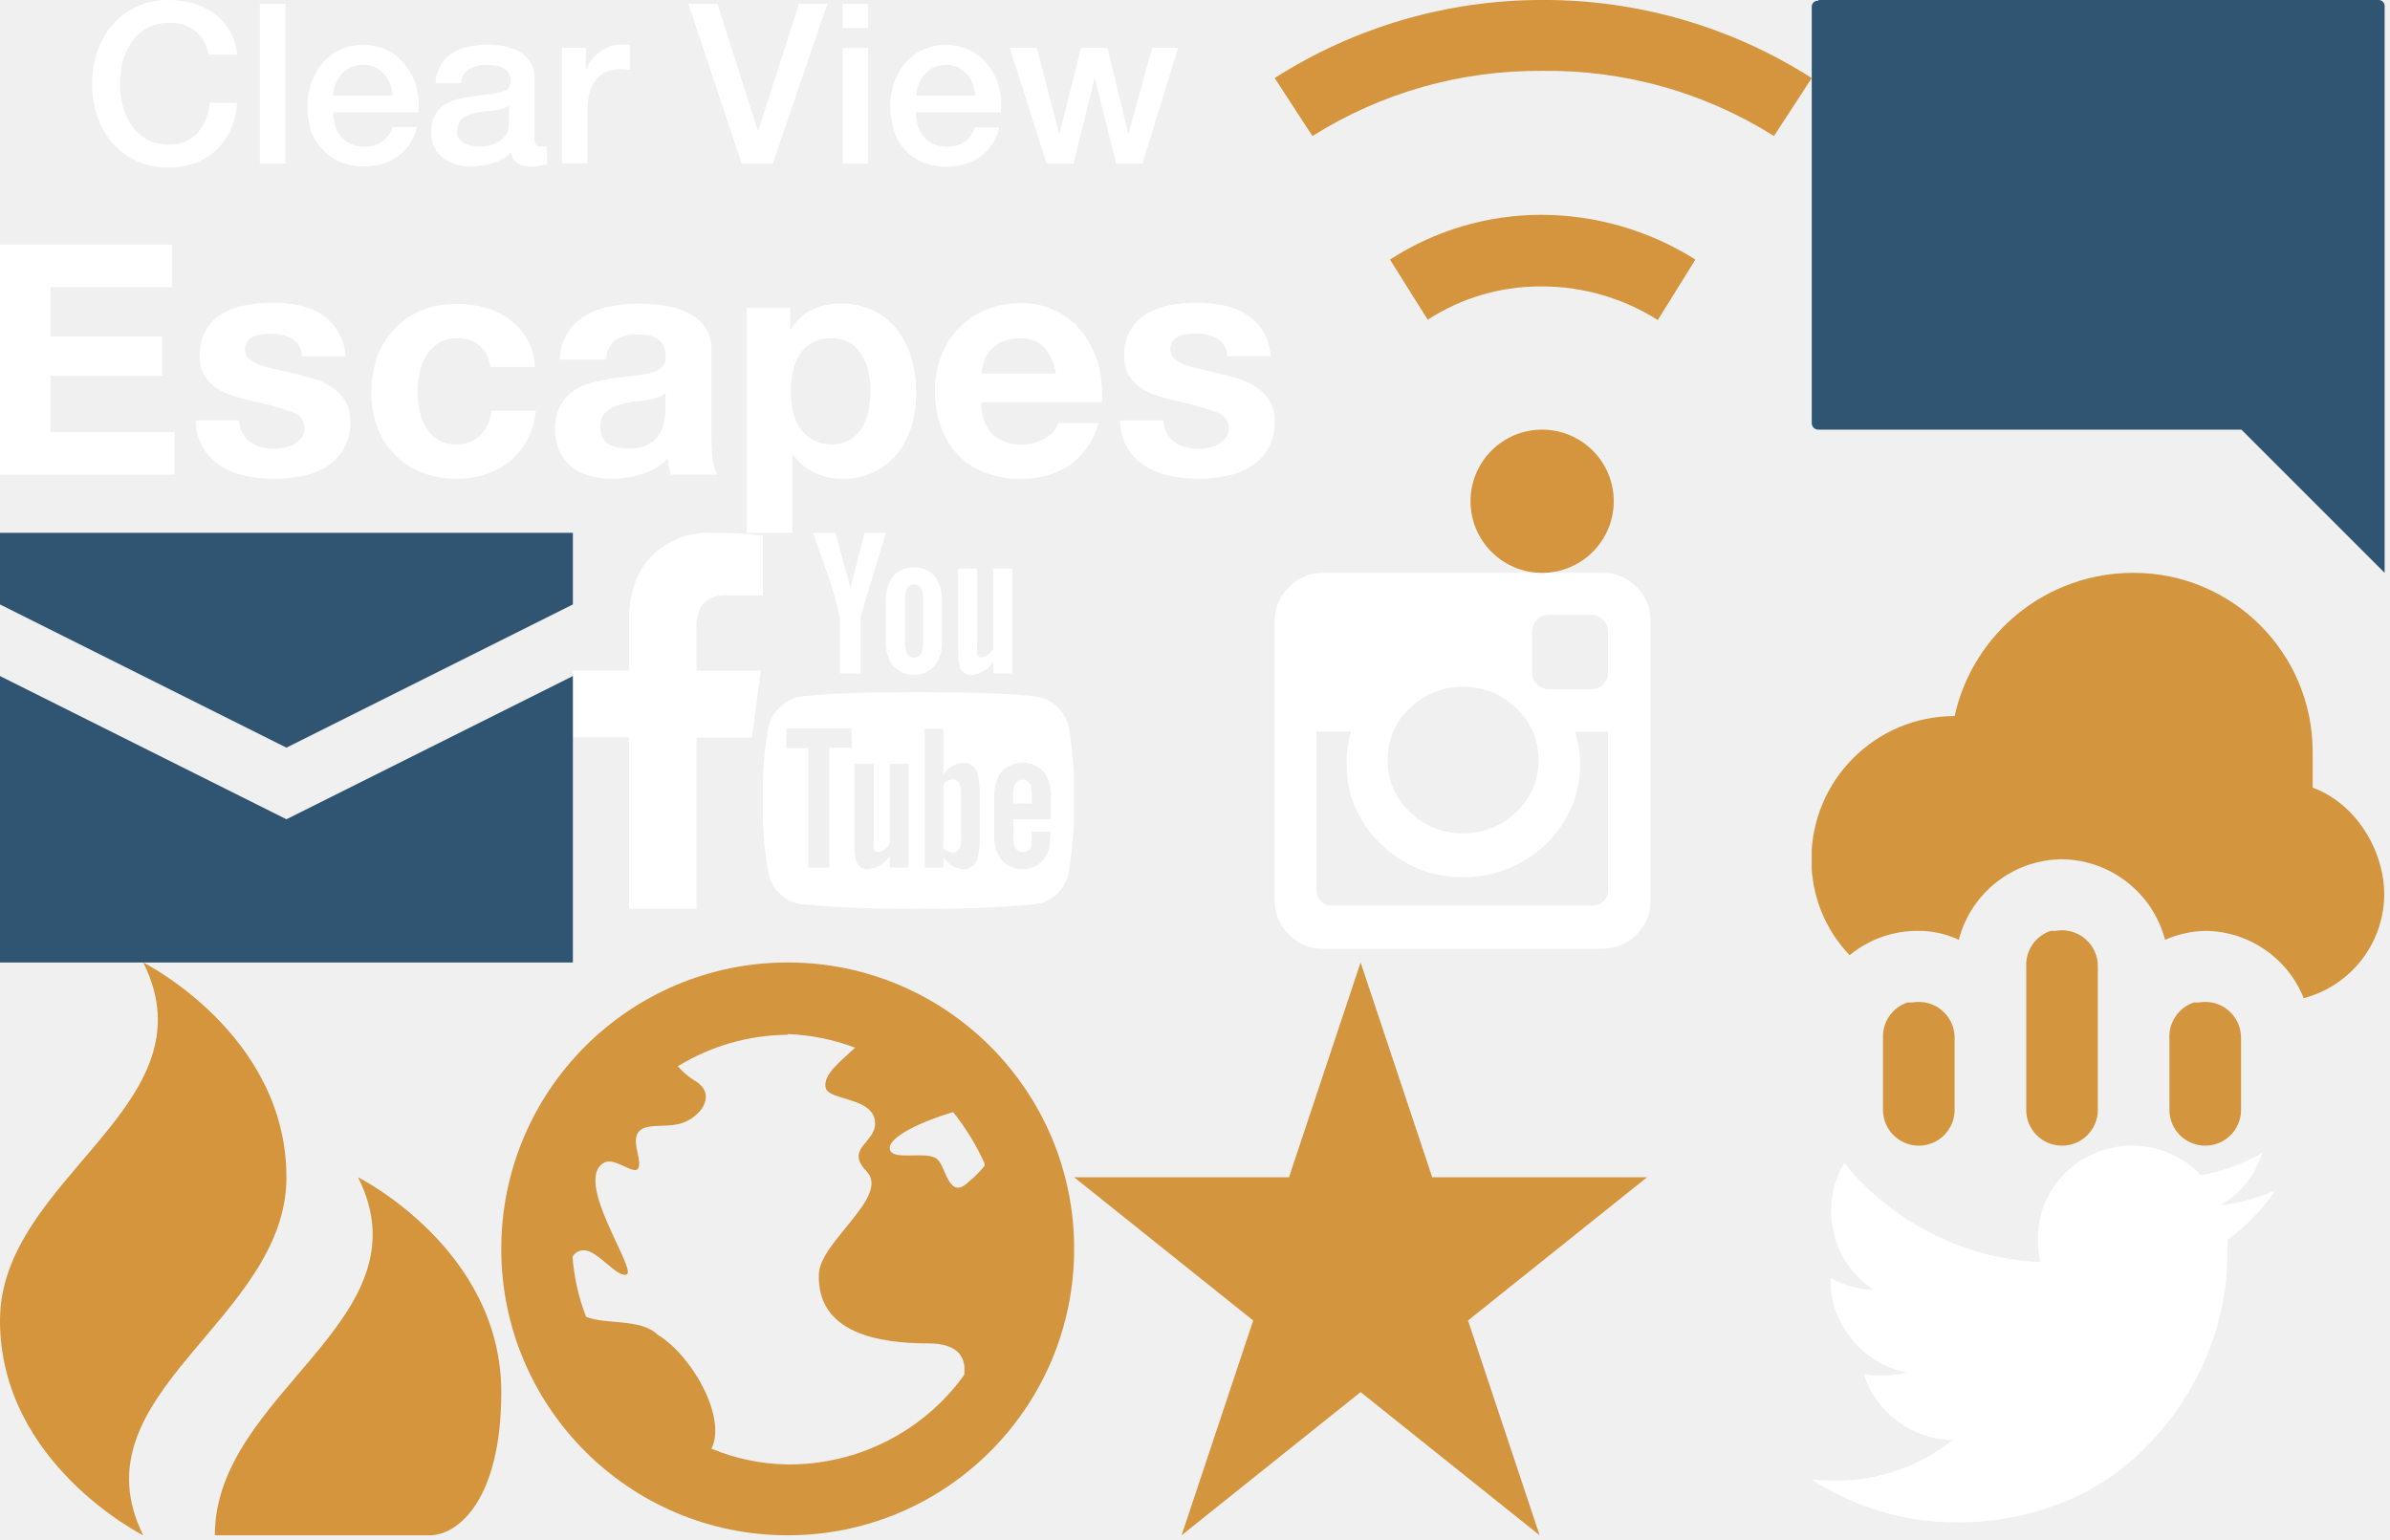
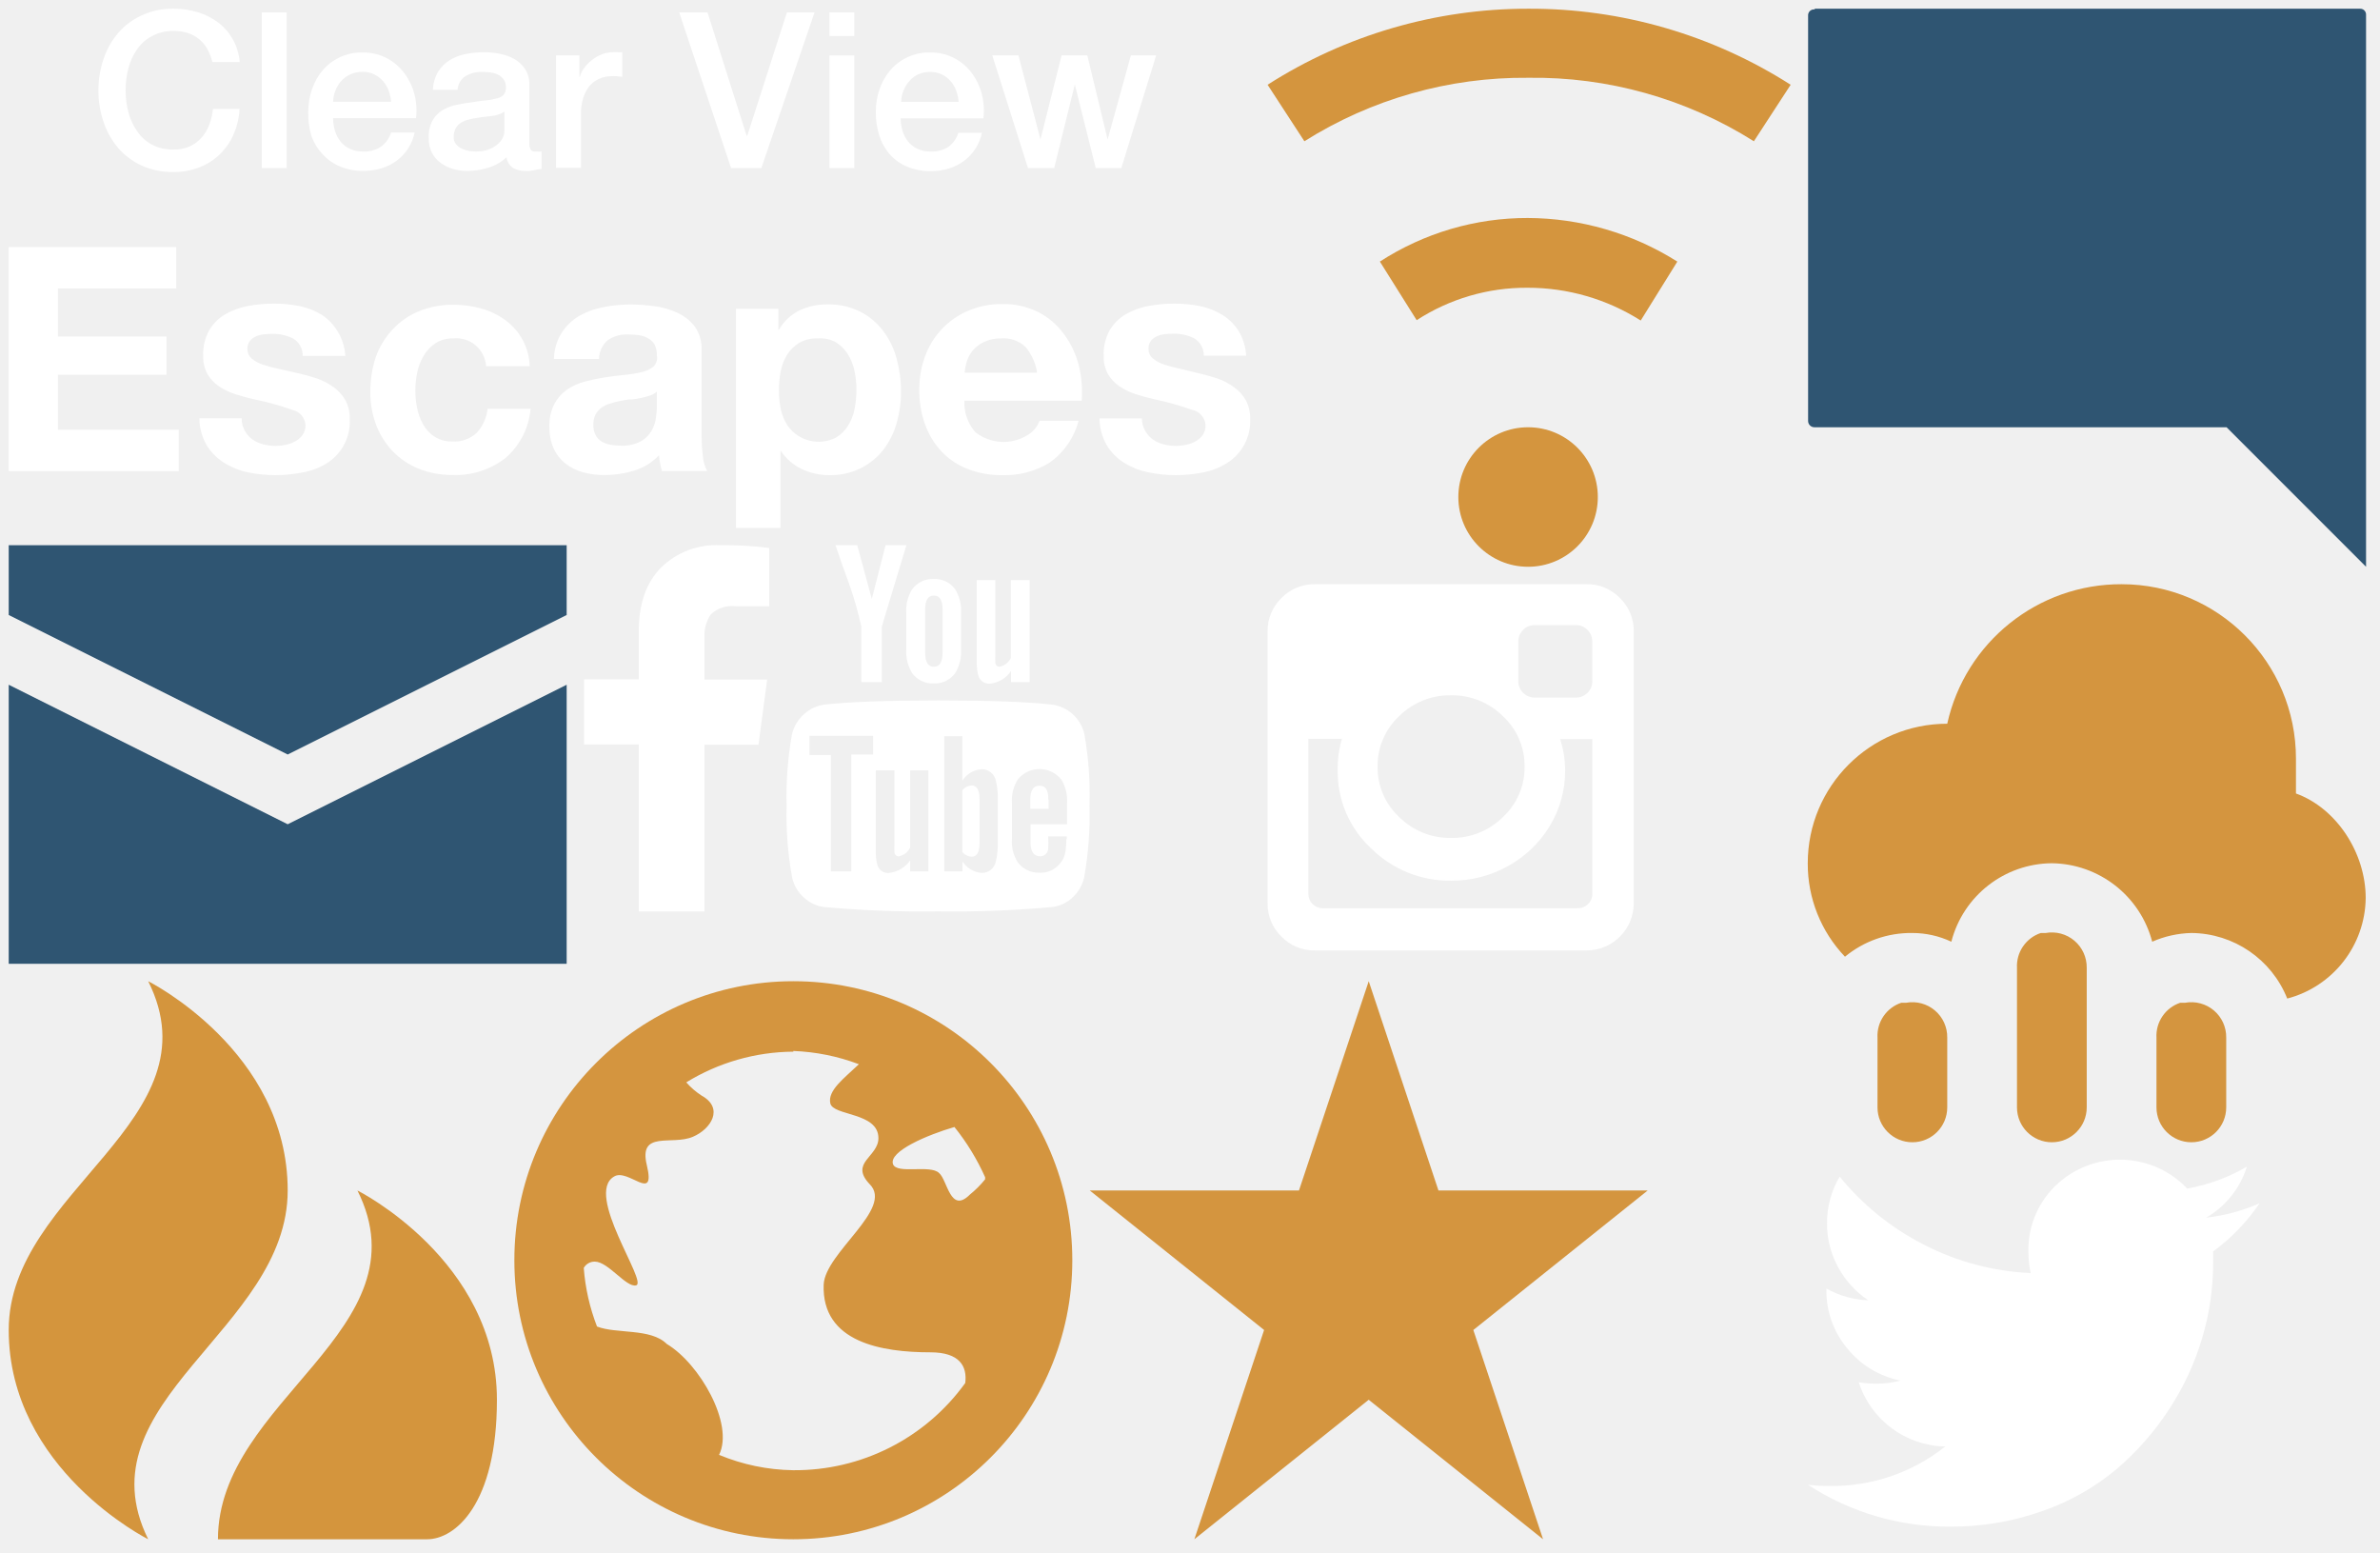
- <svg xmlns="http://www.w3.org/2000/svg" width="267" height="172" viewBox="0 0 267 172">
-   <svg id="clear-view-escapes" data-name="Layer 1" width="142.4" height="59.53" viewBox="0 0 142.4 59.53">
+ <svg xmlns="http://www.w3.org/2000/svg" width="273" height="178" viewBox="0 0 273 178">
+   <svg id="clear-view-escapes" data-name="Layer 1" width="144.4" height="61.53" viewBox="-1 -1 144.4 61.53">
    <defs>
      <style>.acls-1{fill:#fff}</style>
    </defs>
    <path class="acls-1" d="M19.5 27.52v4.75H5.93v5.51h12.45v4.39H5.93v6.3h13.85v4.75H.28v-25.7H19.5zM27.36 48.59a3 3 0 0 0 .88 1 3.78 3.78 0 0 0 1.24.56 5.84 5.84 0 0 0 1.46.18 5.46 5.46 0 0 0 1.13-.13 3.86 3.86 0 0 0 1.08-.4 2.47 2.47 0 0 0 .85-.75 1.89 1.89 0 0 0 .32-1.13 1.91 1.91 0 0 0-1.53-1.73 30.59 30.59 0 0 0-4.3-1.19q-1.12-.25-2.18-.59a7.38 7.38 0 0 1-1.89-.9 4.35 4.35 0 0 1-1.33-1.4 4 4 0 0 1-.5-2.07 5.6 5.6 0 0 1 .7-3 5.16 5.16 0 0 1 1.85-1.82 8.13 8.13 0 0 1 2.59-.94 15.92 15.92 0 0 1 3-.27 14.79 14.79 0 0 1 2.93.29 7.77 7.77 0 0 1 2.54 1 5.83 5.83 0 0 1 1.8 1.88 6.11 6.11 0 0 1 .89 2.82H34a2.24 2.24 0 0 0-1.12-2 5.1 5.1 0 0 0-2.37-.52 8.77 8.77 0 0 0-.94.05 3.15 3.15 0 0 0-.92.23 1.91 1.91 0 0 0-.7.52 1.38 1.38 0 0 0-.29.92 1.4 1.4 0 0 0 .5 1.12 3.88 3.88 0 0 0 1.31.7 16.38 16.38 0 0 0 1.85.49l2.18.49a21.57 21.57 0 0 1 2.18.61 7.2 7.2 0 0 1 1.89 1 4.63 4.63 0 0 1 1.33 1.48 4.34 4.34 0 0 1 .5 2.18 5.65 5.65 0 0 1-2.66 5.07A7.9 7.9 0 0 1 34 53.37a15.9 15.9 0 0 1-3.11.31 15.36 15.36 0 0 1-3.17-.32A8.35 8.35 0 0 1 25 52.27a6.17 6.17 0 0 1-2-2 6.25 6.25 0 0 1-.85-3.11H27a2.8 2.8 0 0 0 .36 1.43zM51.27 38a3.59 3.59 0 0 0-2.05.56A4.45 4.45 0 0 0 47.87 40a6.23 6.23 0 0 0-.74 1.94 10.54 10.54 0 0 0-.21 2.06 10.11 10.11 0 0 0 .21 2 6.32 6.32 0 0 0 .7 1.89 4 4 0 0 0 1.31 1.39 3.61 3.61 0 0 0 2 .54 3.75 3.75 0 0 0 2.83-1 4.86 4.86 0 0 0 1.24-2.75h4.93a8.43 8.43 0 0 1-2.88 5.65 9.29 9.29 0 0 1-6.08 1.94 10.16 10.16 0 0 1-3.83-.7 8.49 8.49 0 0 1-3-2 8.92 8.92 0 0 1-1.91-3 10.42 10.42 0 0 1-.68-3.83 12.4 12.4 0 0 1 .63-4 9 9 0 0 1 1.9-3.13 8.49 8.49 0 0 1 3-2.1 10.15 10.15 0 0 1 4-.76 11.63 11.63 0 0 1 3.19.43 8.49 8.49 0 0 1 2.73 1.31 6.79 6.79 0 0 1 2.83 5.31h-5A3.43 3.43 0 0 0 51.27 38zM62.82 40.33a5.93 5.93 0 0 1 .9-3 6.13 6.13 0 0 1 2-1.91 8.83 8.83 0 0 1 2.75-1 15.71 15.71 0 0 1 3.08-.31 20.85 20.85 0 0 1 2.84.2 8.72 8.72 0 0 1 2.63.77A5.18 5.18 0 0 1 79 36.67a4.47 4.47 0 0 1 .76 2.72v9.68a19.49 19.49 0 0 0 .14 2.41 4.34 4.34 0 0 0 .5 1.73h-5.19a6.77 6.77 0 0 1-.21-.88 7.44 7.44 0 0 1-.13-.92A6.64 6.64 0 0 1 72 53.17a11.55 11.55 0 0 1-3.38.5 9.1 9.1 0 0 1-2.48-.32 5.68 5.68 0 0 1-2-1 4.69 4.69 0 0 1-1.35-1.73 5.84 5.84 0 0 1-.49-2.48 5.42 5.42 0 0 1 .56-2.61 4.66 4.66 0 0 1 1.44-1.64 6.44 6.44 0 0 1 2-.92 21.75 21.75 0 0 1 2.29-.49q1.15-.18 2.27-.29a13.74 13.74 0 0 0 2-.32 3.43 3.43 0 0 0 1.37-.63 1.38 1.38 0 0 0 .4-1.24 2.72 2.72 0 0 0-.27-1.31 2 2 0 0 0-.72-.69 2.86 2.86 0 0 0-1-.36 8.61 8.61 0 0 0-1.28-.09 3.88 3.88 0 0 0-2.37.65 2.89 2.89 0 0 0-1 2.16h-5.17zm11.8 3.78a2.28 2.28 0 0 1-.81.45 8.28 8.28 0 0 1-1 .27c-.41.07-.81.17-1.2.17s-.82.11-1.22.18a9.24 9.24 0 0 0-1.13.29 3.34 3.34 0 0 0-1 .49 2.3 2.3 0 0 0-.67.77 2.49 2.49 0 0 0-.25 1.19 2.4 2.4 0 0 0 .25 1.15 1.93 1.93 0 0 0 .68.74 2.9 2.9 0 0 0 1 .38 6.48 6.48 0 0 0 1.19.11 4.51 4.51 0 0 0 2.34-.5 3.36 3.36 0 0 0 1.22-1.21 3.87 3.87 0 0 0 .49-1.42 10.06 10.06 0 0 0 .12-1.17v-1.89zM88.56 34.6V37h.07A5.62 5.62 0 0 1 91 34.78a7.29 7.29 0 0 1 3.17-.68 8.07 8.07 0 0 1 3.78.83 7.82 7.82 0 0 1 2.63 2.2 9.31 9.31 0 0 1 1.55 3.19 14.19 14.19 0 0 1 .5 3.8 12.82 12.82 0 0 1-.5 3.6 9.18 9.18 0 0 1-1.53 3.06 7.58 7.58 0 0 1-2.6 2.11 7.69 7.69 0 0 1-3.58.79 7.23 7.23 0 0 1-3.18-.7 6 6 0 0 1-2.39-2.07h-.04v8.82H83.7V34.6h4.86zm6.64 14.76A4.09 4.09 0 0 0 96.56 48a5.43 5.43 0 0 0 .74-1.89 11.19 11.19 0 0 0 .22-2.2 10.32 10.32 0 0 0-.23-2.2 5.86 5.86 0 0 0-.77-1.92 4.33 4.33 0 0 0-1.39-1.37 3.87 3.87 0 0 0-2.08-.42 3.94 3.94 0 0 0-2.11.52 4.22 4.22 0 0 0-1.37 1.35 5.6 5.6 0 0 0-.74 1.91 11.3 11.3 0 0 0-.2 2.22 10.31 10.31 0 0 0 .23 2.2 5.69 5.69 0 0 0 .76 1.8 4.36 4.36 0 0 0 5.58 1.36zM111.15 48.75a5.24 5.24 0 0 0 6 .34 3.21 3.21 0 0 0 1.37-1.64H123a8.54 8.54 0 0 1-3.31 4.79 9.75 9.75 0 0 1-5.4 1.44 10.6 10.6 0 0 1-4-.7 8.22 8.22 0 0 1-3-2 9 9 0 0 1-1.89-3.09 11.34 11.34 0 0 1-.67-4 10.84 10.84 0 0 1 .68-3.89 9 9 0 0 1 4.95-5.18 9.63 9.63 0 0 1 3.87-.76 8.84 8.84 0 0 1 4.14.92 8.26 8.26 0 0 1 2.9 2.46A10.14 10.14 0 0 1 123 41a13.14 13.14 0 0 1 .36 4.14H109.9a5.16 5.16 0 0 0 1.25 3.61zm5.78-9.75a3.59 3.59 0 0 0-2.79-1 4.45 4.45 0 0 0-2 .41 3.89 3.89 0 0 0-1.3 1 3.77 3.77 0 0 0-.68 1.3 5.83 5.83 0 0 0-.23 1.22h8.31a5.91 5.91 0 0 0-1.31-2.93zM130.64 48.59a3 3 0 0 0 .88 1 3.78 3.78 0 0 0 1.24.56 5.83 5.83 0 0 0 1.46.18 5.46 5.46 0 0 0 1.13-.13 3.86 3.86 0 0 0 1.08-.4 2.47 2.47 0 0 0 .81-.72 1.89 1.89 0 0 0 .32-1.13 1.91 1.91 0 0 0-1.56-1.76 30.55 30.55 0 0 0-4.22-1.19q-1.11-.25-2.18-.59a7.39 7.39 0 0 1-1.89-.9 4.36 4.36 0 0 1-1.33-1.4 4 4 0 0 1-.5-2.07 5.6 5.6 0 0 1 .7-3 5.18 5.18 0 0 1 1.85-1.82 8.13 8.13 0 0 1 2.59-.94 15.91 15.91 0 0 1 3-.27 14.79 14.79 0 0 1 2.93.29 7.77 7.77 0 0 1 2.54 1 5.84 5.84 0 0 1 1.85 1.82 6.11 6.11 0 0 1 .88 2.86h-4.86a2.24 2.24 0 0 0-1.12-2 5.1 5.1 0 0 0-2.37-.52 8.77 8.77 0 0 0-.94.05 3.15 3.15 0 0 0-.92.23 1.9 1.9 0 0 0-.7.52 1.38 1.38 0 0 0-.29.92 1.4 1.4 0 0 0 .5 1.12 3.87 3.87 0 0 0 1.31.7 16.33 16.33 0 0 0 1.85.49l2.1.51a21.57 21.57 0 0 1 2.18.61 7.18 7.18 0 0 1 1.89 1 4.63 4.63 0 0 1 1.33 1.48 4.33 4.33 0 0 1 .5 2.18 5.65 5.65 0 0 1-2.68 5.04 7.89 7.89 0 0 1-2.72 1.06 15.9 15.9 0 0 1-3.11.31 15.35 15.35 0 0 1-3.17-.32 8.35 8.35 0 0 1-2.75-1.08 6.18 6.18 0 0 1-2-2 6.25 6.25 0 0 1-.85-3.11h4.86a2.8 2.8 0 0 0 .38 1.42zM23.64 6.29a6.36 6.36 0 0 0-.55-1.43 4 4 0 0 0-.9-1.12A4 4 0 0 0 20.9 3a5.11 5.11 0 0 0-1.71-.26 5 5 0 0 0-2.46.58A4.84 4.84 0 0 0 15 4.85a6.93 6.93 0 0 0-1 2.19 10.16 10.16 0 0 0 0 5 6.92 6.92 0 0 0 1 2.19 4.83 4.83 0 0 0 1.69 1.54 5 5 0 0 0 2.46.57A4.44 4.44 0 0 0 21 16a4.12 4.12 0 0 0 1.38-1 4.71 4.71 0 0 0 .9-1.49 7.13 7.13 0 0 0 .43-1.83h3.05a8.48 8.48 0 0 1-.69 2.93 7.17 7.17 0 0 1-1.59 2.29 7 7 0 0 1-2.35 1.49 8.14 8.14 0 0 1-3 .53 8.43 8.43 0 0 1-3.59-.74 7.88 7.88 0 0 1-2.69-2 9 9 0 0 1-1.69-3 11 11 0 0 1-.59-3.63 11 11 0 0 1 .59-3.6 9 9 0 0 1 1.69-3 8 8 0 0 1 2.69-2 8.29 8.29 0 0 1 3.65-.76A9.46 9.46 0 0 1 22 .6a7.31 7.31 0 0 1 2.34 1.2A6.23 6.23 0 0 1 26 3.72a6.66 6.66 0 0 1 .78 2.58h-3.14zM29.31.62h2.85v17.85h-2.85V.62zM37.49 12.74a5 5 0 0 0 .21 1.45 3.57 3.57 0 0 0 .64 1.23 3.06 3.06 0 0 0 1.08.84 3.54 3.54 0 0 0 1.55.31A3.42 3.42 0 0 0 43 16a3.17 3.17 0 0 0 1.14-1.61h2.7a5.36 5.36 0 0 1-2.1 3.26 5.71 5.71 0 0 1-1.74.85 7 7 0 0 1-2 .29 6.85 6.85 0 0 1-2.7-.5 5.58 5.58 0 0 1-2-1.4 5.93 5.93 0 0 1-1.3-2.12 8.74 8.74 0 0 1-.36-2.77 7.79 7.79 0 0 1 .44-2.61 6.68 6.68 0 0 1 1.25-2.18 5.86 5.86 0 0 1 4.56-2 5.8 5.8 0 0 1 2.74.64 6 6 0 0 1 2 1.69 6.84 6.84 0 0 1 1.17 2.39 7.42 7.42 0 0 1 .2 2.81h-9.5zm6.65-1.88a4.61 4.61 0 0 0-.29-1.3 3.47 3.47 0 0 0-.65-1.09 3.23 3.23 0 0 0-1-.75 3 3 0 0 0-1.31-.29 3.42 3.42 0 0 0-1.36.26 3.11 3.11 0 0 0-1.05.73 3.59 3.59 0 0 0-.7 1.09 3.78 3.78 0 0 0-.29 1.35h6.65zM60 15.59a1.51 1.51 0 0 0 .14.75.58.58 0 0 0 .54.23H61a1.85 1.85 0 0 0 .4 0v2l-.4.04-.49.11-.5.08h-.43a2.75 2.75 0 0 1-1.45-.35 1.74 1.74 0 0 1-.75-1.23 5 5 0 0 1-2.09 1.2 8.22 8.22 0 0 1-2.39.38 5.86 5.86 0 0 1-1.68-.24 4.38 4.38 0 0 1-1.41-.7 3.35 3.35 0 0 1-1-1.18 3.62 3.62 0 0 1-.35-1.68 3.84 3.84 0 0 1 .44-2 3.24 3.24 0 0 1 1.15-1.18 5.21 5.21 0 0 1 1.6-.61q.89-.19 1.79-.29a14.67 14.67 0 0 1 1.48-.21 6.86 6.86 0 0 0 1.24-.21 1.9 1.9 0 0 0 .84-.37 1.27 1.27 0 0 0 .31-.94 1.46 1.46 0 0 0-.26-.9 1.77 1.77 0 0 0-.65-.54 2.82 2.82 0 0 0-.86-.25 6.94 6.94 0 0 0-.9-.06 3.58 3.58 0 0 0-2 .5 2 2 0 0 0-.87 1.55h-2.83a4.29 4.29 0 0 1 .6-2.08 4.14 4.14 0 0 1 1.34-1.33 5.48 5.48 0 0 1 1.84-.7 10.94 10.94 0 0 1 2.1-.2 8.85 8.85 0 0 1 1.88.2 5.34 5.34 0 0 1 1.65.62 3.61 3.61 0 0 1 1.19 1.16A3.19 3.19 0 0 1 60 8.94v6.65zM57.14 12a3.45 3.45 0 0 1-1.6.51q-1 .09-1.9.26a6.12 6.12 0 0 0-.87.21 2.63 2.63 0 0 0-.75.38 1.65 1.65 0 0 0-.51.63 2.14 2.14 0 0 0-.19.94 1.19 1.19 0 0 0 .27.8 2 2 0 0 0 .66.51 3.08 3.08 0 0 0 .85.26 5.3 5.3 0 0 0 .84.07 4.6 4.6 0 0 0 1-.12A3.4 3.4 0 0 0 56 16a2.73 2.73 0 0 0 .81-.76 1.93 1.93 0 0 0 .33-1.14V12zM63.06 5.54h2.68V8h.05a2.88 2.88 0 0 1 .49-1 4.73 4.73 0 0 1 .88-.91 4.4 4.4 0 0 1 1.14-.66 3.41 3.41 0 0 1 1.28-.25 6.21 6.21 0 0 1 .69 0h.39V8L70 7.93a5.06 5.06 0 0 0-.61 0 3.28 3.28 0 0 0-1.36.29 3.13 3.13 0 0 0-1.09.78 4.16 4.16 0 0 0-.75 1.39 6 6 0 0 0-.27 1.9v6.15h-2.86V5.54zM77.19.62h3.25l4.48 14.13H85L89.54.62h3.17l-6.1 17.85h-3.47zM94.42.62h2.85v2.7h-2.85V.62zm0 4.93h2.85v12.92h-2.85V5.54zM102.59 12.74a5 5 0 0 0 .21 1.45 3.57 3.57 0 0 0 .64 1.23 3.06 3.06 0 0 0 1.08.84 3.54 3.54 0 0 0 1.55.31 3.42 3.42 0 0 0 2-.54 3.18 3.18 0 0 0 1.14-1.61h2.7a5.36 5.36 0 0 1-2.1 3.26 5.71 5.71 0 0 1-1.74.85 7 7 0 0 1-2 .29 6.85 6.85 0 0 1-2.7-.5 5.58 5.58 0 0 1-2-1.4 5.93 5.93 0 0 1-1.22-2.15 8.73 8.73 0 0 1-.41-2.77 7.77 7.77 0 0 1 .44-2.61 6.69 6.69 0 0 1 1.25-2.18 5.86 5.86 0 0 1 4.56-2 5.79 5.79 0 0 1 2.74.64 6 6 0 0 1 2 1.69 6.85 6.85 0 0 1 1.16 2.41 7.42 7.42 0 0 1 .19 2.81h-9.5zm6.65-1.88a4.6 4.6 0 0 0-.29-1.3 3.48 3.48 0 0 0-.65-1.09 3.22 3.22 0 0 0-1-.75 3 3 0 0 0-1.3-.28 3.43 3.43 0 0 0-1.36.26 3.12 3.12 0 0 0-1 .73 3.6 3.6 0 0 0-.7 1.09 3.8 3.8 0 0 0-.29 1.35h6.65zM113.1 5.54h3l2.53 9.65 2.42-9.65H124l2.33 9.65L129 5.54h2.9l-4 12.93h-2.93l-2.4-9.6-2.37 9.6h-3z" transform="translate(-.28 -.19)" />
  </svg>
-   <svg id="comment" data-name="Layer 1" width="64" height="64" viewBox="0 0 64 64" x="202.4">
+   <svg id="comment" data-name="Layer 1" width="66" height="66" viewBox="-1 -1 66 66" x="206.4">
    <defs>
      <style>.bcls-1{fill:#2f5572}</style>
    </defs>
    <path class="bcls-1" d="M.72.08A.67.67 0 0 0 0 .8v46.48a.72.72 0 0 0 .72.72H48l16 16V.72a.67.67 0 0 0-.72-.72H.8z" />
  </svg>
-   <svg id="facebook" data-name="Layer 1" width="21.23" height="42.01" viewBox="0 0 21.23 42.01" x="64" y="59.53">
+   <svg id="facebook" data-name="Layer 1" width="23.23" height="44.01" viewBox="-1 -1 23.23 44.01" x="66" y="61.53">
    <defs>
      <style>.ccls-1{fill:#fff}</style>
    </defs>
    <path class="ccls-1" d="M21.23.31V7H17.4a3.55 3.55 0 0 0-2.85.91 4.26 4.26 0 0 0-.74 2.72v4.77H21l-1 7.47h-6.19V42H6.27V22.85H0v-7.47h6.27V9.85q0-4.69 2.55-7.28A9 9 0 0 1 15.63 0a39.57 39.57 0 0 1 5.6.31z" />
  </svg>
-   <svg id="fire" data-name="Layer 1" width="56" height="64" viewBox="0 0 56 64" y="107.53">
+   <svg id="fire" data-name="Layer 1" width="58" height="66" viewBox="-1 -1 58 66" y="111.53">
    <defs>
      <style>.dcls-1{fill:#d4953d}</style>
    </defs>
    <path class="dcls-1" d="M16 0C24 16 0 24 0 40s16 24 16 24C8.16 48.16 32 40 32 24S16 0 16 0zm24 24c8 16-16 24-16 40h24c3.2 0 8-4 8-16 0-16-16-24-16-24z" />
  </svg>
-   <svg id="globe" data-name="Layer 1" width="64" height="64" viewBox="0 0 64 64" x="56" y="107.53">
+   <svg id="globe" data-name="Layer 1" width="66" height="66" viewBox="-1 -1 66 66" x="58" y="111.53">
    <defs>
      <style>.ecls-1{fill:#d4953f}</style>
    </defs>
    <path class="ecls-1" d="M32 0a32 32 0 1 0 32 32A32 32 0 0 0 32 0zm0 8a23.75 23.75 0 0 1 7.52 1.52c-1.68 1.6-3.6 3-3.28 4.48s5.52 1 5.52 4c0 2.16-3.36 2.8-1 5.28 2.8 2.8-5.12 7.84-5.28 11.52-.24 6.64 6.72 7.76 12.24 7.76 3.36 0 4.24 1.6 4 3.52a24.07 24.07 0 0 1-19.76 10 22.94 22.94 0 0 1-8.48-1.76c1.76-3.52-2.24-10.48-6-12.72-1.84-1.84-5.76-1.12-8-2a23.49 23.49 0 0 1-1.52-6.72 1.42 1.42 0 0 1 1.28-.72c1.52 0 3.6 3 4.72 2.72 1.4-.32-5.96-10.48-2.52-12.48 1.6-1 4.8 3.12 3.76-1.28-1-4.08 2.88-2.24 5.28-3.28 2.08-.88 3.6-3.28 1-4.72a8.55 8.55 0 0 1-1.76-1.52A23.75 23.75 0 0 1 32 8.08V8zm18.48 8.72A26.46 26.46 0 0 1 54 22.48v.24a11.78 11.78 0 0 1-1.76 1.76C50 26.72 49.68 22.8 48.72 22c-1-1-4.8.16-5.28-1-.56-1.48 4-3.4 7.04-4.28z" />
  </svg>
-   <svg id="instagram" data-name="Layer 1" width="42.01" height="42.01" viewBox="0 0 42.01 42.01" x="142.4" y="64">
+   <svg id="instagram" data-name="Layer 1" width="44.01" height="44.01" viewBox="-1 -1 44.01 44.01" x="144.4" y="66">
    <defs>
      <style>.fcls-1{fill:#fff}</style>
    </defs>
    <path class="fcls-1" d="M37.25 35.49V17.77h-3.69a11.77 11.77 0 0 1 .57 3.58 12.12 12.12 0 0 1-1.75 6.36 12.76 12.76 0 0 1-4.76 4.59 13.13 13.13 0 0 1-6.56 1.7 12.78 12.78 0 0 1-9.19-3.71 12 12 0 0 1-3.83-9 11.77 11.77 0 0 1 .49-3.56H4.68v17.76a1.63 1.63 0 0 0 1.6 1.67h29.3a1.63 1.63 0 0 0 1.17-.47 1.59 1.59 0 0 0 .5-1.2zm-7.77-14.57A7.75 7.75 0 0 0 27 15.14a8.28 8.28 0 0 0-6-2.4 8.25 8.25 0 0 0-5.91 2.39 7.75 7.75 0 0 0-2.47 5.78 7.75 7.75 0 0 0 2.47 5.79A8.25 8.25 0 0 0 21 29.1a8.28 8.28 0 0 0 6-2.4 7.75 7.75 0 0 0 2.48-5.78zm7.76-9.84V6.56a1.84 1.84 0 0 0-.54-1.31 1.8 1.8 0 0 0-1.31-.56h-4.78a1.8 1.8 0 0 0-1.31.56 1.84 1.84 0 0 0-.54 1.31v4.52A1.87 1.87 0 0 0 30.6 13h4.8a1.87 1.87 0 0 0 1.85-1.89zM42 5.39v31.23A5.41 5.41 0 0 1 36.62 42H5.39a5.19 5.19 0 0 1-3.8-1.59A5.19 5.19 0 0 1 0 36.62V5.39a5.19 5.19 0 0 1 1.59-3.8A5.19 5.19 0 0 1 5.39 0h31.23a5.19 5.19 0 0 1 3.8 1.59A5.19 5.19 0 0 1 42 5.39z" />
  </svg>
-   <svg id="mail" data-name="Layer 1" width="64" height="48" viewBox="0 0 64 48" y="59.53">
+   <svg id="mail" data-name="Layer 1" width="66" height="50" viewBox="-1 -1 66 50" y="61.53">
    <defs>
      <style>.gcls-1{fill:#2f5572}</style>
    </defs>
    <path class="gcls-1" d="M0 0v8l32 16L64 8V0H0zm0 16v32h64V16L32 32z" />
  </svg>
-   <svg id="rain" data-name="Layer 1" width="64" height="64" viewBox="0 0 64 64" x="202.4" y="64">
+   <svg id="rain" data-name="Layer 1" width="66" height="66" viewBox="-1 -1 66 66" x="206.4" y="66">
    <defs>
      <style>.hcls-1{fill:#d4953f}</style>
    </defs>
    <path class="hcls-1" d="M36 0a20.42 20.42 0 0 0-20 16A16 16 0 0 0 0 32a15.4 15.4 0 0 0 4.27 10.72A11.88 11.88 0 0 1 12 40a10.51 10.51 0 0 1 4.47 1A12 12 0 0 1 28 32a12.06 12.06 0 0 1 11.51 9A11.84 11.84 0 0 1 44 40a11.94 11.94 0 0 1 11 7.52A12.07 12.07 0 0 0 64 36c0-5.2-3.36-10.32-8-12v-4A20 20 0 0 0 36 0zm-9.27 40A4 4 0 0 0 24 44v16a4 4 0 1 0 8 0V44a4 4 0 0 0-4.71-4h-.56zm-16 8A4 4 0 0 0 8 52v8a4 4 0 1 0 8 0v-8a4 4 0 0 0-4.71-4h-.54zm32 0A4 4 0 0 0 40 52v8a4 4 0 1 0 8 0v-8a4 4 0 0 0-4.71-4h-.58z" transform="translate(-.04)" />
  </svg>
-   <svg id="star" data-name="Layer 1" width="64" height="64" viewBox="0 0 64 64" x="120" y="107.53">
+   <svg id="star" data-name="Layer 1" width="66" height="66" viewBox="-1 -1 66 66" x="124" y="111.53">
    <defs>
      <style>.icls-1{fill:#d4953f}</style>
    </defs>
    <path class="icls-1" d="M32 0l-8 24H0l20 16-8 24 20-16 20 16-8-24 20-16H40z" />
  </svg>
-   <svg id="twitter" data-name="Layer 1" width="51.78" height="42.06" viewBox="0 0 51.78 42.06" x="202.4" y="128">
+   <svg id="twitter" data-name="Layer 1" width="53.78" height="44.06" viewBox="-1 -1 53.78 44.06" x="206.4" y="132">
    <defs>
      <style>.jcls-1{fill:#fff}</style>
    </defs>
    <path class="jcls-1" d="M51.78 5a22.23 22.23 0 0 1-5.32 5.52v1.38a30.15 30.15 0 0 1-1.25 8.53 30.81 30.81 0 0 1-3.76 8.13 32.1 32.1 0 0 1-6.06 6.92 27 27 0 0 1-8.48 4.8 31 31 0 0 1-10.62 1.8A29.47 29.47 0 0 1 0 37.29a22.71 22.71 0 0 0 2.56.13 20.78 20.78 0 0 0 13.17-4.53 10.63 10.63 0 0 1-9.92-7.36 13.45 13.45 0 0 0 2 .16 11 11 0 0 0 2.79-.36 10.44 10.44 0 0 1-6.09-3.67 10.25 10.25 0 0 1-2.41-6.75v-.13a10.52 10.52 0 0 0 4.8 1.34 10.6 10.6 0 0 1-3.45-3.78 10.34 10.34 0 0 1-1.28-5.07 10.4 10.4 0 0 1 1.45-5.33 30.08 30.08 0 0 0 9.71 7.83A29.57 29.57 0 0 0 25.53 13a11.79 11.79 0 0 1-.26-2.43 10.23 10.23 0 0 1 3-7.48 10.64 10.64 0 0 1 15 0l.21.22A20.81 20.81 0 0 0 50.33.8a10.3 10.3 0 0 1-4.67 5.85A21.14 21.14 0 0 0 51.78 5z" />
  </svg>
-   <svg id="wifi" data-name="Layer 1" width="60" height="64" viewBox="0 0 60 64" x="142.4">
+   <svg id="wifi" data-name="Layer 1" width="62" height="66" viewBox="-1 -1 62 66" x="144.4">
    <defs>
      <style>.kcls-1{fill:#d4953e}</style>
    </defs>
    <path class="kcls-1" d="M29.88 0A55.39 55.39 0 0 0 0 8.72l4.22 6.48a47.32 47.32 0 0 1 25.66-7.28 47.31 47.31 0 0 1 25.9 7.28L60 8.72A55.53 55.53 0 0 0 29.88 0zm0 24a31.08 31.08 0 0 0-17 5l4.22 6.72A23.09 23.09 0 0 1 29.8 32a24.17 24.17 0 0 1 13 3.76L47 29a32.37 32.37 0 0 0-17.2-5h.07zm0 24a8 8 0 1 0 8 8 8 8 0 0 0-8-8z" />
  </svg>
-   <svg id="youtube" data-name="Layer 1" width="34.75" height="42" viewBox="0 0 34.75 42" x="85.23" y="59.53">
+   <svg id="youtube" data-name="Layer 1" width="36.75" height="44" viewBox="-1 -1 36.75 44" x="89.23" y="61.53">
    <defs>
      <style>.lcls-1{fill:#fff}</style>
    </defs>
    <path class="lcls-1" d="M22.13 29.15v5q0 1.57-.91 1.57a1.5 1.5 0 0 1-1.06-.52v-7.11a1.5 1.5 0 0 1 1.06-.54q.91 0 .91 1.6zm7.92 0v1.08h-2.1v-1.06q0-1.59 1.06-1.59t1 1.59zM7.42 24h2.5v-2.14h-7.3v2.2h2.46V37.4h2.34V24zm6.75 13.4h2.09V25.82h-2.09v8.86a1.86 1.86 0 0 1-1.31 1 .48.48 0 0 1-.49-.47 6.52 6.52 0 0 1 0-.82v-8.57h-2.14V35a5.79 5.79 0 0 0 .19 1.71 1.26 1.26 0 0 0 1.36.87 3.43 3.43 0 0 0 2.39-1.43v1.25zm10.05-3.47v-4.6A8.33 8.33 0 0 0 24 27a1.63 1.63 0 0 0-1.67-1.31A2.82 2.82 0 0 0 20.16 27v-5.1h-2.08v15.5h2.09v-1.13a2.91 2.91 0 0 0 2.18 1.31A1.62 1.62 0 0 0 24 36.27a8.61 8.61 0 0 0 .22-2.35zm7.92-.24v-.3H30a11.6 11.6 0 0 1 0 1.43.9.9 0 0 1-.94.85q-1.08 0-1.08-1.61V32h4.19v-2.41a4.65 4.65 0 0 0-.66-2.72 3.2 3.2 0 0 0-5 0 4.52 4.52 0 0 0-.66 2.72v4.05a4.4 4.4 0 0 0 .66 2.72 3 3 0 0 0 2.49 1.2 2.9 2.9 0 0 0 3-2.51 10.31 10.31 0 0 0 .09-1.36zM17.89 12.3V7.38q0-1.61-1-1.61t-1 1.61v4.92q0 1.64 1 1.64t1-1.64zm16.85 17.6a40.6 40.6 0 0 1-.61 8.2 4.45 4.45 0 0 1-1.36 2.32 4.1 4.1 0 0 1-2.39 1.08 125.31 125.31 0 0 1-13 .49 125.31 125.31 0 0 1-13-.49A4.15 4.15 0 0 1 2 40.42 4.28 4.28 0 0 1 .63 38.1 39.76 39.76 0 0 1 0 29.9a40.6 40.6 0 0 1 .61-8.2A4.45 4.45 0 0 1 2 19.37a4.25 4.25 0 0 1 2.41-1.1q4.29-.47 13-.47t13 .47a4.4 4.4 0 0 1 3.75 3.42 39.76 39.76 0 0 1 .58 8.21zM11.35 0h2.39l-2.83 9.35v6.35H8.57V9.35a39.68 39.68 0 0 0-1.43-5Q6.27 2 5.61 0H8.1l1.67 6.16zM20 7.8v4.1a4.59 4.59 0 0 1-.66 2.76 2.88 2.88 0 0 1-2.49 1.19 2.9 2.9 0 0 1-2.46-1.19 4.68 4.68 0 0 1-.66-2.76V7.8a4.59 4.59 0 0 1 .66-2.74 2.9 2.9 0 0 1 2.46-1.19 2.88 2.88 0 0 1 2.49 1.19A4.59 4.59 0 0 1 20 7.8zM27.87 4v11.7h-2.13v-1.27a3.37 3.37 0 0 1-2.41 1.45A1.31 1.31 0 0 1 22 15a6 6 0 0 1-.19-1.76V4h2.13v8.6a6.14 6.14 0 0 0 0 .82.49.49 0 0 0 .47.52 1.87 1.87 0 0 0 1.31-1V4h2.16z" />
  </svg>
</svg>
